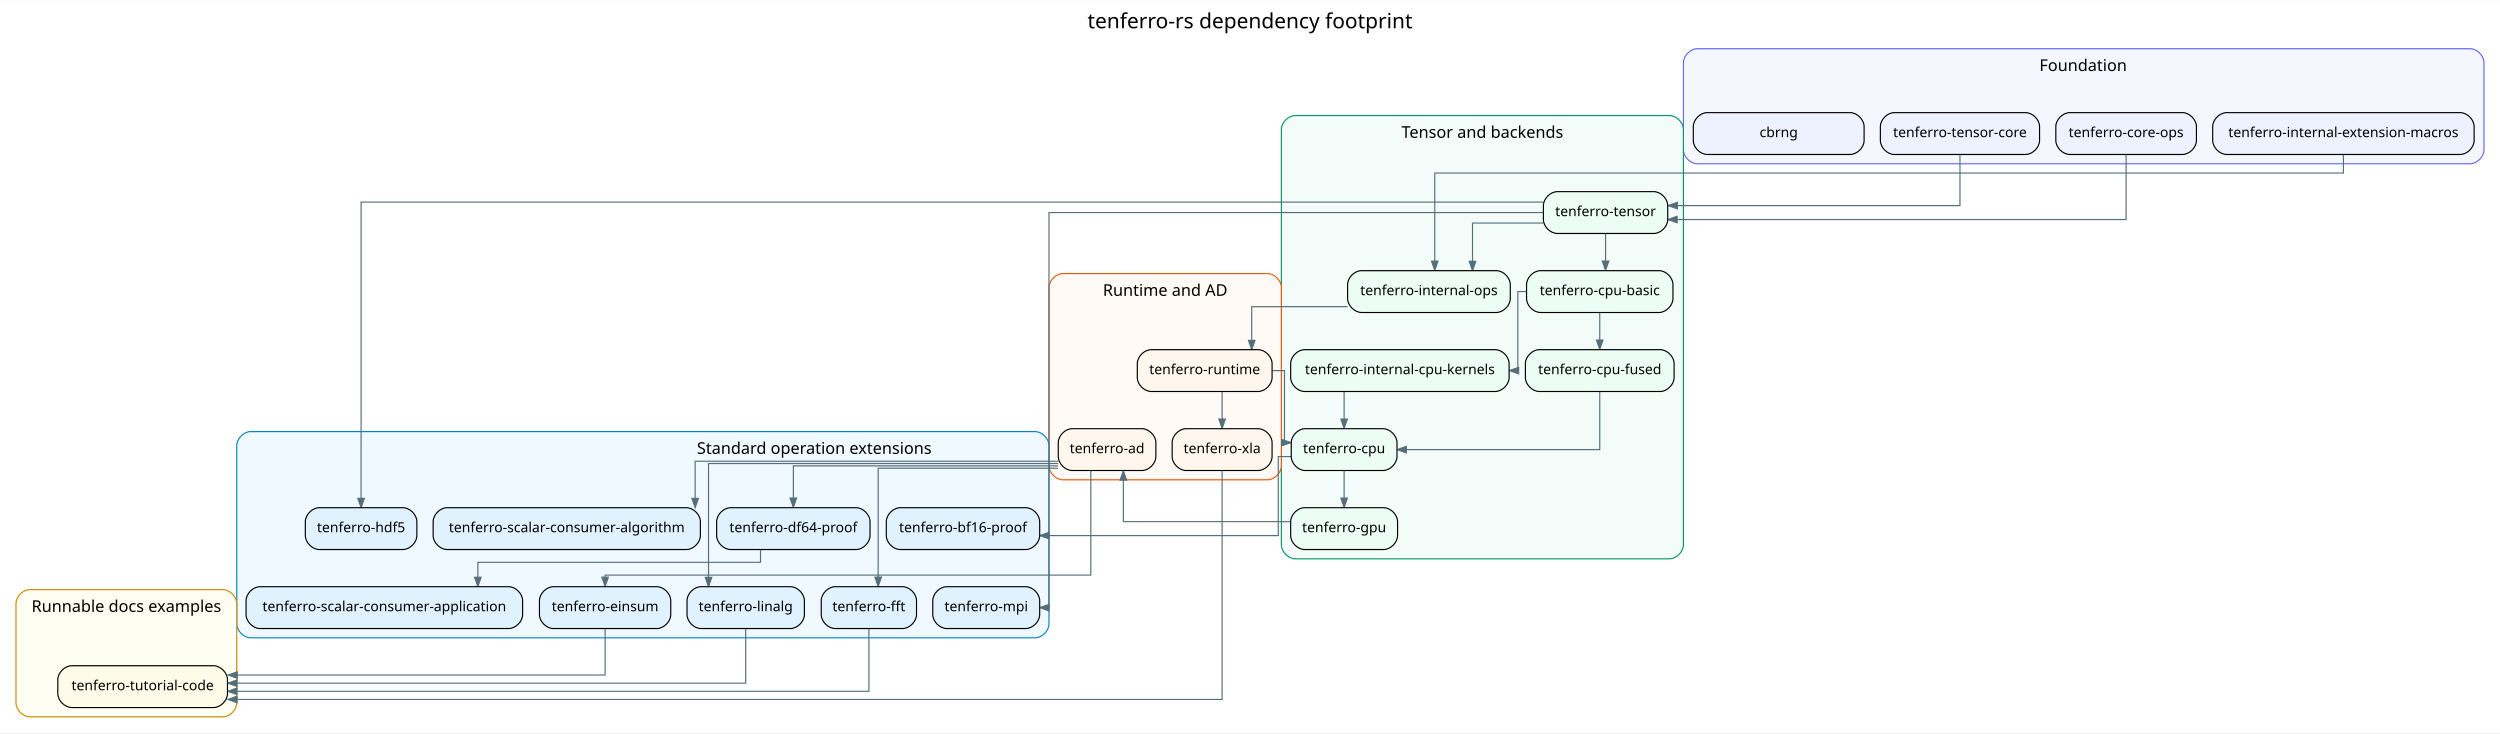
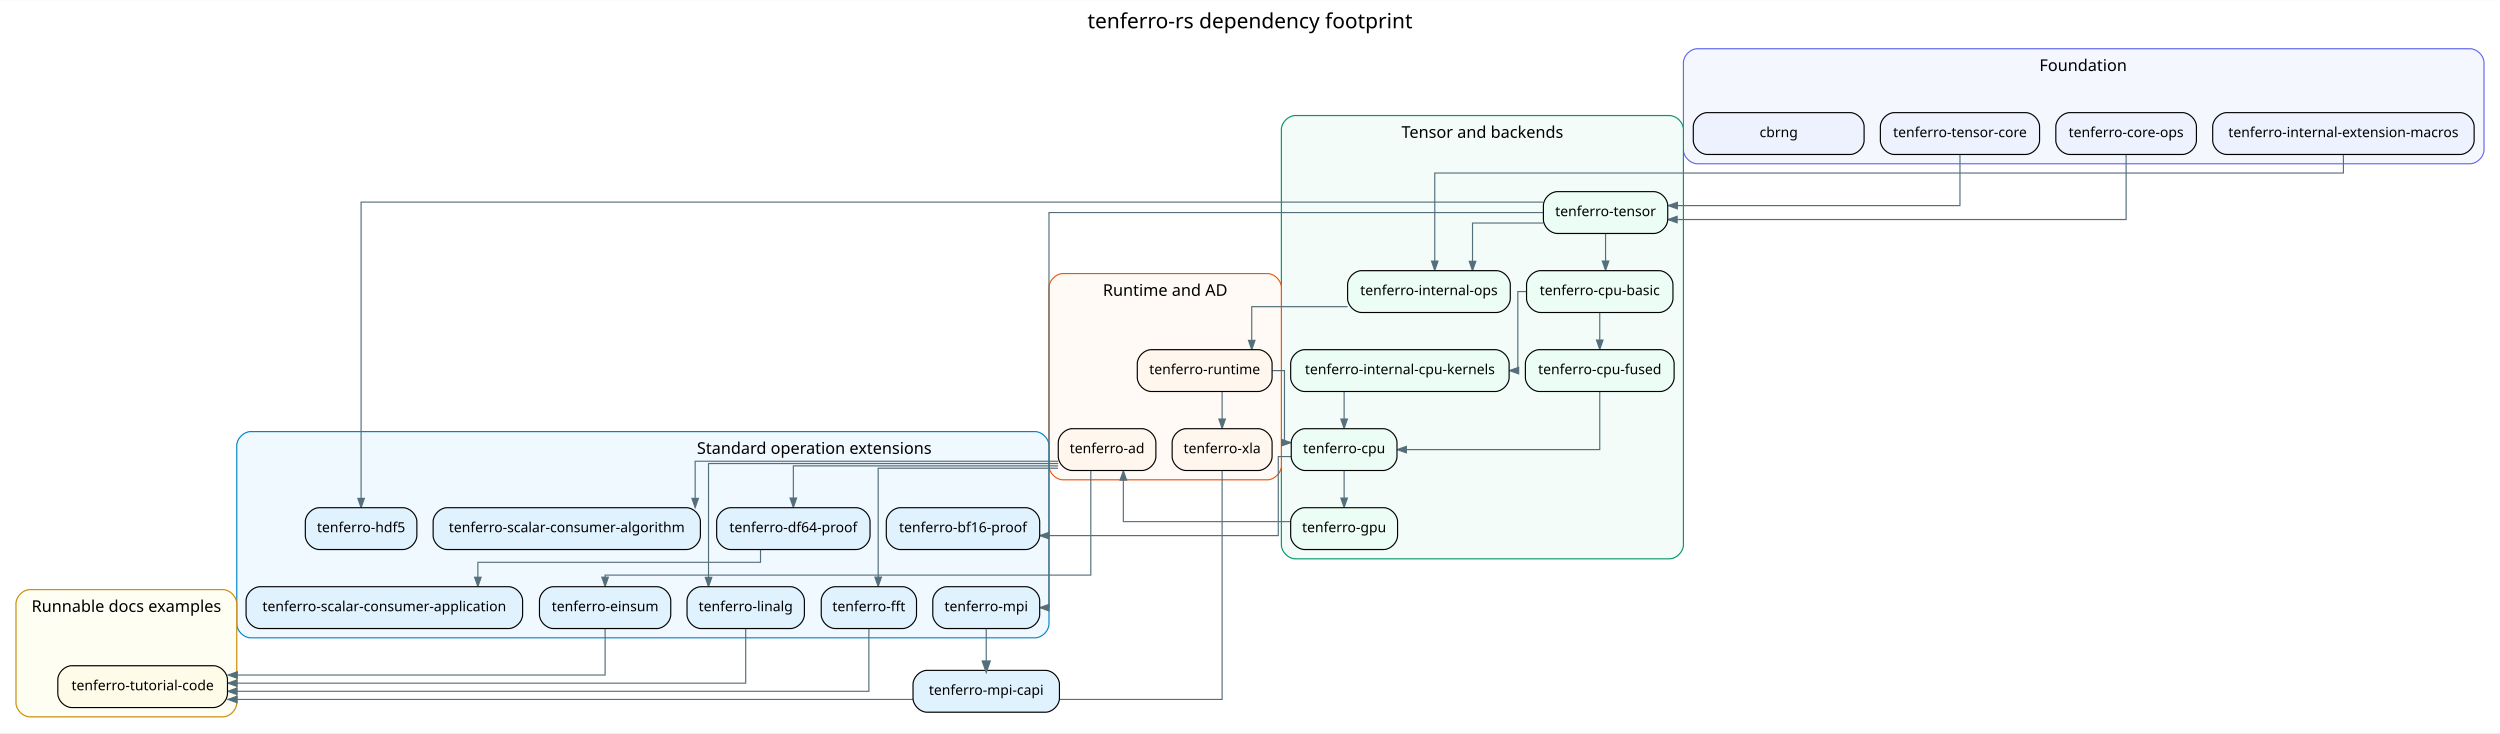
<svg xmlns="http://www.w3.org/2000/svg" xmlns:xlink="http://www.w3.org/1999/xlink" width="2152pt" height="631pt" viewBox="0.00 0.00 2151.52 630.52" role="img" aria-labelledby="dependency-footprint-title dependency-footprint-desc">
  <g id="graph0" class="graph" transform="scale(1 1) rotate(0) translate(5.76 624.76)">
    <polygon fill="#ffffff" stroke="transparent" points="-5.76,5.76 -5.76,-624.76 2145.76,-624.76 2145.76,5.76 -5.76,5.76" />
    <text text-anchor="middle" x="1070" y="-600.6" font-family="IBM Plex Sans" font-size="18.00">tenferro-rs dependency footprint</text>
    <g id="clust1" class="cluster">
      <path fill="#f5f7ff" stroke="#6366f1" d="M1455,-484C1455,-484 2120,-484 2120,-484 2126,-484 2132,-490 2132,-496 2132,-496 2132,-571 2132,-571 2132,-577 2126,-583 2120,-583 2120,-583 1455,-583 1455,-583 1449,-583 1443,-577 1443,-571 1443,-571 1443,-496 1443,-496 1443,-490 1449,-484 1455,-484" />
    </g>
    <g id="clust3" class="cluster">
      <path fill="#f3fcf8" stroke="#059669" d="M1109,-144C1109,-144 1431,-144 1431,-144 1437,-144 1443,-150 1443,-156 1443,-156 1443,-513.5 1443,-513.5 1443,-519.5 1437,-525.5 1431,-525.5 1431,-525.5 1109,-525.5 1109,-525.5 1103,-525.5 1097,-519.5 1097,-513.5 1097,-513.5 1097,-156 1097,-156 1097,-150 1103,-144 1109,-144" />
    </g>
    <g id="clust5" class="cluster">
      <path fill="#fffaf5" stroke="#ea580c" d="M909,-212C909,-212 1085,-212 1085,-212 1091,-212 1097,-218 1097,-224 1097,-224 1097,-377.5 1097,-377.5 1097,-383.5 1091,-389.5 1085,-389.5 1085,-389.5 909,-389.5 909,-389.5 903,-389.5 897,-383.5 897,-377.5 897,-377.5 897,-224 897,-224 897,-218 903,-212 909,-212" />
    </g>
    <g id="clust7" class="cluster">
      <path fill="#f0f9ff" stroke="#0284c7" d="M210,-76C210,-76 885,-76 885,-76 891,-76 897,-82 897,-88 897,-88 897,-241.5 897,-241.5 897,-247.5 891,-253.5 885,-253.5 885,-253.5 210,-253.5 210,-253.5 204,-253.5 198,-247.5 198,-241.5 198,-241.5 198,-88 198,-88 198,-82 204,-76 210,-76" />
    </g>
    <g id="clust9" class="cluster">
      <path fill="#fffef2" stroke="#ca8a04" d="M20,-8C20,-8 186,-8 186,-8 192,-8 198,-14 198,-20 198,-20 198,-105.5 198,-105.5 198,-111.5 192,-117.5 186,-117.5 186,-117.5 20,-117.5 20,-117.5 14,-117.5 8,-111.5 8,-105.5 8,-105.5 8,-20 8,-20 8,-14 14,-8 20,-8" />
    </g>
    <g id="edge1" class="edge">
      <path fill="none" stroke="#546e7a" d="M1681,-491.73C1681,-473.44 1681,-448 1681,-448 1681,-448 1437.83,-448 1437.83,-448" />
      <polygon fill="#546e7a" stroke="#546e7a" points="1437.83,-445.2 1429.83,-448 1437.83,-450.8 1437.83,-445.2" />
    </g>
    <g id="edge14" class="edge">
      <path fill="none" stroke="#546e7a" d="M2011,-491.81C2011,-483.72 2011,-476 2011,-476 2011,-476 1229,-476 1229,-476 1229,-476 1229,-400.24 1229,-400.24" />
      <polygon fill="#546e7a" stroke="#546e7a" points="1231.8,-400.24 1229,-392.24 1226.2,-400.24 1231.8,-400.24" />
    </g>
    <g id="edge2" class="edge">
      <path fill="none" stroke="#546e7a" d="M1824,-491.71C1824,-469.79 1824,-436 1824,-436 1824,-436 1437.59,-436 1437.59,-436" />
      <polygon fill="#546e7a" stroke="#546e7a" points="1437.59,-433.2 1429.59,-436 1437.59,-438.8 1437.59,-433.2" />
    </g>
    <g id="edge4" class="edge">
      <path fill="none" stroke="#546e7a" d="M1376,-423.78C1376,-423.78 1376,-400.27 1376,-400.27" />
      <polygon fill="#546e7a" stroke="#546e7a" points="1378.8,-400.27 1376,-392.27 1373.2,-400.27 1378.8,-400.27" />
    </g>
    <g id="edge13" class="edge">
      <path fill="none" stroke="#546e7a" d="M1322.44,-433C1292.64,-433 1261.5,-433 1261.5,-433 1261.5,-433 1261.5,-400.02 1261.5,-400.02" />
      <polygon fill="#546e7a" stroke="#546e7a" points="1264.3,-400.02 1261.5,-392.02 1258.7,-400.02 1264.3,-400.02" />
    </g>
    <g id="edge18" class="edge">
      <path fill="none" stroke="#546e7a" d="M1322.45,-442C1197.45,-442 897,-442 897,-442 897,-442 897,-102 897,-102 897,-102 896.2,-102 896.2,-102" />
      <polygon fill="#546e7a" stroke="#546e7a" points="897.03,-99.2 889.03,-102 897.03,-104.8 897.03,-99.2" />
    </g>
    <g id="edge19" class="edge">
      <path fill="none" stroke="#546e7a" d="M1322.15,-451C1104.97,-451 305,-451 305,-451 305,-451 305,-196.01 305,-196.01" />
      <polygon fill="#546e7a" stroke="#546e7a" points="307.8,-196.01 305,-188.01 302.2,-196.01 307.8,-196.01" />
    </g>
    <g id="edge6" class="edge">
      <path fill="none" stroke="#546e7a" d="M1151,-287.78C1151,-287.78 1151,-264.27 1151,-264.27" />
      <polygon fill="#546e7a" stroke="#546e7a" points="1153.8,-264.27 1151,-256.27 1148.2,-264.27 1153.8,-264.27" />
    </g>
    <g id="edge3" class="edge">
      <path fill="none" stroke="#546e7a" d="M1307.78,-374C1303.3,-374 1300.5,-374 1300.5,-374 1300.5,-374 1300.5,-306 1300.5,-306 1300.5,-306 1299.77,-306 1299.77,-306" />
      <polygon fill="#546e7a" stroke="#546e7a" points="1301.2,-303.2 1293.2,-306 1301.2,-308.8 1301.2,-303.2" />
    </g>
    <g id="edge5" class="edge">
      <path fill="none" stroke="#546e7a" d="M1371,-355.78C1371,-355.78 1371,-332.27 1371,-332.27" />
      <polygon fill="#546e7a" stroke="#546e7a" points="1373.8,-332.27 1371,-324.27 1368.2,-332.27 1373.8,-332.27" />
    </g>
    <g id="edge7" class="edge">
      <path fill="none" stroke="#546e7a" d="M1371,-287.78C1371,-267.63 1371,-238 1371,-238 1371,-238 1204.58,-238 1204.58,-238" />
      <polygon fill="#546e7a" stroke="#546e7a" points="1204.58,-235.2 1196.58,-238 1204.58,-240.8 1204.58,-235.2" />
    </g>
    <g id="edge9" class="edge">
      <path fill="none" stroke="#546e7a" d="M1151,-219.78C1151,-219.78 1151,-196.27 1151,-196.27" />
      <polygon fill="#546e7a" stroke="#546e7a" points="1153.8,-196.27 1151,-188.27 1148.2,-196.27 1153.8,-196.27" />
    </g>
    <g id="edge24" class="edge">
      <path fill="none" stroke="#546e7a" d="M1105.26,-232C1098.82,-232 1094.33,-232 1094.33,-232 1094.33,-232 1094.33,-164 1094.33,-164 1094.33,-164 897.03,-164 897.03,-164" />
      <polygon fill="#546e7a" stroke="#546e7a" points="897.03,-161.2 889.03,-164 897.03,-166.8 897.03,-161.2" />
    </g>
    <g id="edge12" class="edge">
      <path fill="none" stroke="#546e7a" d="M1104.52,-176C1048.27,-176 961,-176 961,-176 961,-176 961,-211.73 961,-211.73" />
      <polygon fill="#546e7a" stroke="#546e7a" points="958.2,-211.73 961,-219.73 963.8,-211.73 958.2,-211.73" />
    </g>
    <g id="edge10" class="edge">
      <path fill="none" stroke="#546e7a" d="M1154,-361C1113.91,-361 1071.5,-361 1071.5,-361 1071.5,-361 1071.5,-332.01 1071.5,-332.01" />
      <polygon fill="#546e7a" stroke="#546e7a" points="1074.3,-332.01 1071.5,-324.01 1068.7,-332.01 1074.3,-332.01" />
    </g>
    <g id="edge8" class="edge">
      <path fill="none" stroke="#546e7a" d="M1089.24,-306C1095.51,-306 1099.67,-306 1099.67,-306 1099.67,-306 1099.67,-244 1099.67,-244 1099.67,-244 1100.22,-244 1100.22,-244" />
      <polygon fill="#546e7a" stroke="#546e7a" points="1097.16,-246.8 1105.16,-244 1097.16,-241.2 1097.16,-246.8" />
    </g>
    <g id="edge11" class="edge">
      <path fill="none" stroke="#546e7a" d="M1046,-287.78C1046,-287.78 1046,-264.27 1046,-264.27" />
      <polygon fill="#546e7a" stroke="#546e7a" points="1048.8,-264.27 1046,-256.27 1043.2,-264.27 1048.8,-264.27" />
    </g>
    <g id="edge23" class="edge">
      <path fill="none" stroke="#546e7a" d="M1046,-219.67C1046,-167.68 1046,-23 1046,-23 1046,-23 198.28,-23 198.28,-23" />
      <polygon fill="#546e7a" stroke="#546e7a" points="198.28,-20.2 190.28,-23 198.28,-25.8 198.28,-20.2" />
    </g>
    <g id="edge15" class="edge">
      <path fill="none" stroke="#546e7a" d="M933,-219.68C933,-188.87 933,-130 933,-130 933,-130 515,-130 515,-130 515,-130 515,-128.21 515,-128.21" />
      <polygon fill="#546e7a" stroke="#546e7a" points="517.8,-128.21 515,-120.21 512.2,-128.21 517.8,-128.21" />
    </g>
    <g id="edge16" class="edge">
      <path fill="none" stroke="#546e7a" d="M904.94,-226C813.35,-226 604,-226 604,-226 604,-226 604,-128.03 604,-128.03" />
      <polygon fill="#546e7a" stroke="#546e7a" points="606.8,-128.03 604,-120.03 601.2,-128.03 606.8,-128.03" />
    </g>
    <g id="edge17" class="edge">
      <path fill="none" stroke="#546e7a" d="M904.74,-222C846.85,-222 750,-222 750,-222 750,-222 750,-128.23 750,-128.23" />
      <polygon fill="#546e7a" stroke="#546e7a" points="752.8,-128.23 750,-120.23 747.2,-128.23 752.8,-128.23" />
    </g>
    <g id="edge25" class="edge">
      <path fill="none" stroke="#546e7a" d="M904.81,-224C828.88,-224 677,-224 677,-224 677,-224 677,-196.28 677,-196.28" />
      <polygon fill="#546e7a" stroke="#546e7a" points="679.8,-196.28 677,-188.28 674.2,-196.28 679.8,-196.28" />
    </g>
    <g id="edge26" class="edge">
      <path fill="none" stroke="#546e7a" d="M904.94,-228C811.04,-228 592.5,-228 592.5,-228 592.5,-228 592.5,-196.03 592.5,-196.03" />
      <polygon fill="#546e7a" stroke="#546e7a" points="595.3,-196.03 592.5,-188.03 589.7,-196.03 595.3,-196.03" />
    </g>
    <g id="edge20" class="edge">
      <path fill="none" stroke="#546e7a" d="M515,-83.97C515,-66.94 515,-44 515,-44 515,-44 198.46,-44 198.46,-44" />
      <polygon fill="#546e7a" stroke="#546e7a" points="198.46,-41.2 190.46,-44 198.46,-46.8 198.46,-41.2" />
    </g>
    <g id="edge22" class="edge">
      <path fill="none" stroke="#546e7a" d="M636,-83.89C636,-64.66 636,-37 636,-37 636,-37 198.26,-37 198.26,-37" />
      <polygon fill="#546e7a" stroke="#546e7a" points="198.26,-34.2 190.26,-37 198.26,-39.8 198.26,-34.2" />
    </g>
    <g id="edge21" class="edge">
      <path fill="none" stroke="#546e7a" d="M742,-83.83C742,-62.5 742,-30 742,-30 742,-30 198.23,-30 198.23,-30" />
      <polygon fill="#546e7a" stroke="#546e7a" points="198.23,-27.2 190.23,-30 198.23,-32.8 198.23,-27.2" />
    </g>
    <g id="edge27" class="edge">
      <path fill="none" stroke="#546e7a" d="M648.75,-151.8C648.75,-145.97 648.75,-141 648.75,-141 648.75,-141 405.5,-141 405.5,-141 405.5,-141 405.5,-128.13 405.5,-128.13" />
      <polygon fill="#546e7a" stroke="#546e7a" points="408.3,-128.13 405.5,-120.13 402.7,-128.13 408.3,-128.13" />
    </g>
    <g id="node1" class="node cluster-title">
      <text text-anchor="middle" x="1787" y="-563.8" font-family="IBM Plex Sans" font-size="14.00">Foundation</text>
    </g>
    <g id="node2" class="node">
      <g id="a_node2">
        <a xlink:href="index.html#tenferro-tensor-core" xlink:title="tenferro-tensor-core" target="_parent">
          <path fill="#eef2ff" stroke="black" d="M1737.5,-528C1737.5,-528 1624.5,-528 1624.5,-528 1618.5,-528 1612.5,-522 1612.5,-516 1612.5,-516 1612.5,-504 1612.5,-504 1612.5,-498 1618.5,-492 1624.5,-492 1624.5,-492 1737.5,-492 1737.5,-492 1743.5,-492 1749.5,-498 1749.5,-504 1749.5,-504 1749.5,-516 1749.5,-516 1749.5,-522 1743.5,-528 1737.5,-528" />
          <text text-anchor="middle" x="1681" y="-506.9" font-family="IBM Plex Sans" font-size="12.00">tenferro-tensor-core</text>
        </a>
      </g>
    </g>
    <g id="node3" class="node">
      <g id="a_node3">
        <a xlink:href="index.html#tenferro-internal-extension-macros" xlink:title="tenferro-internal-extension-macros" target="_parent">
          <path fill="#eef2ff" stroke="black" d="M2111.5,-528C2111.5,-528 1910.5,-528 1910.5,-528 1904.5,-528 1898.5,-522 1898.5,-516 1898.5,-516 1898.5,-504 1898.5,-504 1898.5,-498 1904.5,-492 1910.5,-492 1910.5,-492 2111.5,-492 2111.5,-492 2117.5,-492 2123.5,-498 2123.5,-504 2123.5,-504 2123.5,-516 2123.5,-516 2123.5,-522 2117.5,-528 2111.5,-528" />
          <text text-anchor="middle" x="2011" y="-506.9" font-family="IBM Plex Sans" font-size="12.00">tenferro-internal-extension-macros</text>
        </a>
      </g>
    </g>
    <g id="node4" class="node">
      <g id="a_node4">
        <a xlink:href="index.html#tenferro-core-ops" xlink:title="tenferro-core-ops" target="_parent">
          <path fill="#eef2ff" stroke="black" d="M1872.5,-528C1872.5,-528 1775.5,-528 1775.5,-528 1769.5,-528 1763.5,-522 1763.5,-516 1763.5,-516 1763.5,-504 1763.5,-504 1763.5,-498 1769.5,-492 1775.5,-492 1775.5,-492 1872.5,-492 1872.5,-492 1878.5,-492 1884.5,-498 1884.5,-504 1884.5,-504 1884.5,-516 1884.5,-516 1884.5,-522 1878.5,-528 1872.5,-528" />
          <text text-anchor="middle" x="1824" y="-506.9" font-family="IBM Plex Sans" font-size="12.00">tenferro-core-ops</text>
        </a>
      </g>
    </g>
    <g id="node5" class="node">
      <g id="a_node5">
        <a xlink:href="index.html#cbrng" xlink:title="cbrng" target="_parent">
          <path fill="#eef2ff" stroke="black" d="M1586.5,-528C1586.5,-528 1463.5,-528 1463.5,-528 1457.5,-528 1451.5,-522 1451.5,-516 1451.5,-516 1451.5,-504 1451.5,-504 1451.5,-498 1457.5,-492 1463.5,-492 1463.5,-492 1586.5,-492 1586.5,-492 1592.5,-492 1598.5,-498 1598.5,-504 1598.5,-504 1598.5,-516 1598.5,-516 1598.5,-522 1592.5,-528 1586.5,-528" />
          <text text-anchor="middle" x="1525" y="-506.9" font-family="IBM Plex Sans" font-size="12.00">cbrng</text>
        </a>
      </g>
    </g>
    <g id="node6" class="node cluster-title">
      <text text-anchor="middle" x="1270" y="-506.3" font-family="IBM Plex Sans" font-size="14.00">Tensor and backends</text>
    </g>
    <g id="node7" class="node">
      <g id="a_node7">
        <a xlink:href="index.html#tenferro-tensor" xlink:title="tenferro-tensor" target="_parent">
          <path fill="#ecfdf5" stroke="black" d="M1417.5,-460C1417.5,-460 1334.5,-460 1334.5,-460 1328.5,-460 1322.5,-454 1322.5,-448 1322.5,-448 1322.5,-436 1322.5,-436 1322.5,-430 1328.5,-424 1334.5,-424 1334.5,-424 1417.5,-424 1417.5,-424 1423.5,-424 1429.5,-430 1429.5,-436 1429.5,-436 1429.5,-448 1429.5,-448 1429.5,-454 1423.5,-460 1417.5,-460" />
          <text text-anchor="middle" x="1376" y="-438.9" font-family="IBM Plex Sans" font-size="12.00">tenferro-tensor</text>
        </a>
      </g>
    </g>
    <g id="node8" class="node">
      <g id="a_node8">
        <a xlink:href="index.html#tenferro-internal-cpu-kernels" xlink:title="tenferro-internal-cpu-kernels" target="_parent">
          <path fill="#ecfdf5" stroke="black" d="M1281,-324C1281,-324 1117,-324 1117,-324 1111,-324 1105,-318 1105,-312 1105,-312 1105,-300 1105,-300 1105,-294 1111,-288 1117,-288 1117,-288 1281,-288 1281,-288 1287,-288 1293,-294 1293,-300 1293,-300 1293,-312 1293,-312 1293,-318 1287,-324 1281,-324" />
          <text text-anchor="middle" x="1199" y="-302.9" font-family="IBM Plex Sans" font-size="12.00">tenferro-internal-cpu-kernels</text>
        </a>
      </g>
    </g>
    <g id="node9" class="node">
      <g id="a_node9">
        <a xlink:href="index.html#tenferro-cpu-basic" xlink:title="tenferro-cpu-basic" target="_parent">
          <path fill="#ecfdf5" stroke="black" d="M1422,-392C1422,-392 1320,-392 1320,-392 1314,-392 1308,-386 1308,-380 1308,-380 1308,-368 1308,-368 1308,-362 1314,-356 1320,-356 1320,-356 1422,-356 1422,-356 1428,-356 1434,-362 1434,-368 1434,-368 1434,-380 1434,-380 1434,-386 1428,-392 1422,-392" />
          <text text-anchor="middle" x="1371" y="-370.9" font-family="IBM Plex Sans" font-size="12.00">tenferro-cpu-basic</text>
        </a>
      </g>
    </g>
    <g id="node10" class="node">
      <g id="a_node10">
        <a xlink:href="index.html#tenferro-cpu-fused" xlink:title="tenferro-cpu-fused" target="_parent">
          <path fill="#ecfdf5" stroke="black" d="M1423,-324C1423,-324 1319,-324 1319,-324 1313,-324 1307,-318 1307,-312 1307,-312 1307,-300 1307,-300 1307,-294 1313,-288 1319,-288 1319,-288 1423,-288 1423,-288 1429,-288 1435,-294 1435,-300 1435,-300 1435,-312 1435,-312 1435,-318 1429,-324 1423,-324" />
          <text text-anchor="middle" x="1371" y="-302.9" font-family="IBM Plex Sans" font-size="12.00">tenferro-cpu-fused</text>
        </a>
      </g>
    </g>
    <g id="node11" class="node">
      <g id="a_node11">
        <a xlink:href="index.html#tenferro-cpu" xlink:title="tenferro-cpu" target="_parent">
          <path fill="#ecfdf5" stroke="black" d="M1184.5,-256C1184.5,-256 1117.5,-256 1117.5,-256 1111.5,-256 1105.5,-250 1105.5,-244 1105.5,-244 1105.5,-232 1105.5,-232 1105.5,-226 1111.5,-220 1117.5,-220 1117.5,-220 1184.5,-220 1184.5,-220 1190.5,-220 1196.5,-226 1196.5,-232 1196.5,-232 1196.5,-244 1196.5,-244 1196.5,-250 1190.5,-256 1184.5,-256" />
          <text text-anchor="middle" x="1151" y="-234.9" font-family="IBM Plex Sans" font-size="12.00">tenferro-cpu</text>
        </a>
      </g>
    </g>
    <g id="node12" class="node">
      <g id="a_node12">
        <a xlink:href="index.html#tenferro-gpu" xlink:title="tenferro-gpu" target="_parent">
          <path fill="#ecfdf5" stroke="black" d="M1185,-188C1185,-188 1117,-188 1117,-188 1111,-188 1105,-182 1105,-176 1105,-176 1105,-164 1105,-164 1105,-158 1111,-152 1117,-152 1117,-152 1185,-152 1185,-152 1191,-152 1197,-158 1197,-164 1197,-164 1197,-176 1197,-176 1197,-182 1191,-188 1185,-188" />
          <text text-anchor="middle" x="1151" y="-166.9" font-family="IBM Plex Sans" font-size="12.00">tenferro-gpu</text>
        </a>
      </g>
    </g>
    <g id="node13" class="node">
      <g id="a_node13">
        <a xlink:href="index.html#tenferro-internal-ops" xlink:title="tenferro-internal-ops" target="_parent">
          <path fill="#ecfdf5" stroke="black" d="M1282,-392C1282,-392 1166,-392 1166,-392 1160,-392 1154,-386 1154,-380 1154,-380 1154,-368 1154,-368 1154,-362 1160,-356 1166,-356 1166,-356 1282,-356 1282,-356 1288,-356 1294,-362 1294,-368 1294,-368 1294,-380 1294,-380 1294,-386 1288,-392 1282,-392" />
          <text text-anchor="middle" x="1224" y="-370.9" font-family="IBM Plex Sans" font-size="12.00">tenferro-internal-ops</text>
        </a>
      </g>
    </g>
    <g id="node14" class="node cluster-title">
      <text text-anchor="middle" x="997" y="-370.3" font-family="IBM Plex Sans" font-size="14.00">Runtime and AD</text>
    </g>
    <g id="node15" class="node">
      <g id="a_node15">
        <a xlink:href="index.html#tenferro-runtime" xlink:title="tenferro-runtime" target="_parent">
          <path fill="#fff7ed" stroke="black" d="M1077,-324C1077,-324 985,-324 985,-324 979,-324 973,-318 973,-312 973,-312 973,-300 973,-300 973,-294 979,-288 985,-288 985,-288 1077,-288 1077,-288 1083,-288 1089,-294 1089,-300 1089,-300 1089,-312 1089,-312 1089,-318 1083,-324 1077,-324" />
          <text text-anchor="middle" x="1031" y="-302.9" font-family="IBM Plex Sans" font-size="12.00">tenferro-runtime</text>
        </a>
      </g>
    </g>
    <g id="node16" class="node">
      <g id="a_node16">
        <a xlink:href="index.html#tenferro-xla" xlink:title="tenferro-xla" target="_parent">
          <path fill="#fff7ed" stroke="black" d="M1077,-256C1077,-256 1015,-256 1015,-256 1009,-256 1003,-250 1003,-244 1003,-244 1003,-232 1003,-232 1003,-226 1009,-220 1015,-220 1015,-220 1077,-220 1077,-220 1083,-220 1089,-226 1089,-232 1089,-232 1089,-244 1089,-244 1089,-250 1083,-256 1077,-256" />
          <text text-anchor="middle" x="1046" y="-234.9" font-family="IBM Plex Sans" font-size="12.00">tenferro-xla</text>
        </a>
      </g>
    </g>
    <g id="node17" class="node">
      <g id="a_node17">
        <a xlink:href="index.html#tenferro-ad" xlink:title="tenferro-ad" target="_parent">
          <path fill="#fff7ed" stroke="black" d="M977,-256C977,-256 917,-256 917,-256 911,-256 905,-250 905,-244 905,-244 905,-232 905,-232 905,-226 911,-220 917,-220 917,-220 977,-220 977,-220 983,-220 989,-226 989,-232 989,-232 989,-244 989,-244 989,-250 983,-256 977,-256" />
          <text text-anchor="middle" x="947" y="-234.9" font-family="IBM Plex Sans" font-size="12.00">tenferro-ad</text>
        </a>
      </g>
    </g>
    <g id="node18" class="node cluster-title">
      <text text-anchor="middle" x="695" y="-234.3" font-family="IBM Plex Sans" font-size="14.00">Standard operation extensions</text>
    </g>
    <g id="node19" class="node">
      <g id="a_node19">
        <a xlink:href="index.html#tenferro-einsum" xlink:title="tenferro-einsum" target="_parent">
          <path fill="#e0f2fe" stroke="black" d="M559.5,-120C559.5,-120 470.5,-120 470.5,-120 464.5,-120 458.5,-114 458.5,-108 458.5,-108 458.5,-96 458.5,-96 458.5,-90 464.5,-84 470.5,-84 470.5,-84 559.5,-84 559.5,-84 565.5,-84 571.5,-90 571.5,-96 571.5,-96 571.5,-108 571.5,-108 571.5,-114 565.5,-120 559.5,-120" />
          <text text-anchor="middle" x="515" y="-98.9" font-family="IBM Plex Sans" font-size="12.00">tenferro-einsum</text>
        </a>
      </g>
    </g>
    <g id="node20" class="node">
      <g id="a_node20">
        <a xlink:href="index.html#tenferro-linalg" xlink:title="tenferro-linalg" target="_parent">
          <path fill="#e0f2fe" stroke="black" d="M674.5,-120C674.5,-120 597.5,-120 597.5,-120 591.5,-120 585.5,-114 585.5,-108 585.5,-108 585.5,-96 585.5,-96 585.5,-90 591.5,-84 597.5,-84 597.5,-84 674.5,-84 674.5,-84 680.5,-84 686.5,-90 686.5,-96 686.5,-96 686.5,-108 686.5,-108 686.5,-114 680.5,-120 674.5,-120" />
          <text text-anchor="middle" x="636" y="-98.9" font-family="IBM Plex Sans" font-size="12.00">tenferro-linalg</text>
        </a>
      </g>
    </g>
    <g id="node21" class="node">
      <g id="a_node21">
        <a xlink:href="index.html#tenferro-fft" xlink:title="tenferro-fft" target="_parent">
          <path fill="#e0f2fe" stroke="black" d="M771,-120C771,-120 713,-120 713,-120 707,-120 701,-114 701,-108 701,-108 701,-96 701,-96 701,-90 707,-84 713,-84 713,-84 771,-84 771,-84 777,-84 783,-90 783,-96 783,-96 783,-108 783,-108 783,-114 777,-120 771,-120" />
          <text text-anchor="middle" x="742" y="-98.9" font-family="IBM Plex Sans" font-size="12.00">tenferro-fft</text>
        </a>
      </g>
    </g>
    <g id="node22" class="node">
      <g id="a_node22">
        <a xlink:href="index.html#tenferro-mpi" xlink:title="tenferro-mpi" target="_parent">
          <path fill="#e0f2fe" stroke="black" d="M877,-120C877,-120 809,-120 809,-120 803,-120 797,-114 797,-108 797,-108 797,-96 797,-96 797,-90 803,-84 809,-84 809,-84 877,-84 877,-84 883,-84 889,-90 889,-96 889,-96 889,-108 889,-108 889,-114 883,-120 877,-120" />
          <text text-anchor="middle" x="843" y="-98.9" font-family="IBM Plex Sans" font-size="12.00">tenferro-mpi</text>
        </a>
      </g>
    </g>
    <g id="node23" class="node">
      <g id="a_node23">
        <a xlink:href="index.html#tenferro-hdf5" xlink:title="tenferro-hdf5" target="_parent">
          <path fill="#e0f2fe" stroke="black" d="M341,-188C341,-188 269,-188 269,-188 263,-188 257,-182 257,-176 257,-176 257,-164 257,-164 257,-158 263,-152 269,-152 269,-152 341,-152 341,-152 347,-152 353,-158 353,-164 353,-164 353,-176 353,-176 353,-182 347,-188 341,-188" />
          <text text-anchor="middle" x="305" y="-166.9" font-family="IBM Plex Sans" font-size="12.00">tenferro-hdf5</text>
        </a>
      </g>
    </g>
    <g id="node24" class="node">
      <g id="a_node24">
        <a xlink:href="index.html#tenferro-bf16-proof" xlink:title="tenferro-bf16-proof" target="_parent">
          <path fill="#e0f2fe" stroke="black" d="M877,-188C877,-188 769,-188 769,-188 763,-188 757,-182 757,-176 757,-176 757,-164 757,-164 757,-158 763,-152 769,-152 769,-152 877,-152 877,-152 883,-152 889,-158 889,-164 889,-164 889,-176 889,-176 889,-182 883,-188 877,-188" />
          <text text-anchor="middle" x="823" y="-166.9" font-family="IBM Plex Sans" font-size="12.00">tenferro-bf16-proof</text>
        </a>
      </g>
    </g>
    <g id="node25" class="node">
      <g id="a_node25">
        <a xlink:href="index.html#tenferro-df64-proof" xlink:title="tenferro-df64-proof" target="_parent">
          <path fill="#e0f2fe" stroke="black" d="M731,-188C731,-188 623,-188 623,-188 617,-188 611,-182 611,-176 611,-176 611,-164 611,-164 611,-158 617,-152 623,-152 623,-152 731,-152 731,-152 737,-152 743,-158 743,-164 743,-164 743,-176 743,-176 743,-182 737,-188 731,-188" />
          <text text-anchor="middle" x="677" y="-166.9" font-family="IBM Plex Sans" font-size="12.00">tenferro-df64-proof</text>
        </a>
      </g>
    </g>
    <g id="node26" class="node">
      <g id="a_node26">
        <a xlink:href="index.html#tenferro-scalar-consumer-algorithm" xlink:title="tenferro-scalar-consumer-algorithm" target="_parent">
          <path fill="#e0f2fe" stroke="black" d="M585,-188C585,-188 379,-188 379,-188 373,-188 367,-182 367,-176 367,-176 367,-164 367,-164 367,-158 373,-152 379,-152 379,-152 585,-152 585,-152 591,-152 597,-158 597,-164 597,-164 597,-176 597,-176 597,-182 591,-188 585,-188" />
          <text text-anchor="middle" x="482" y="-166.9" font-family="IBM Plex Sans" font-size="12.00">tenferro-scalar-consumer-algorithm</text>
        </a>
      </g>
    </g>
    <g id="node27" class="node">
      <g id="a_node27">
        <a xlink:href="index.html#tenferro-scalar-consumer-application" xlink:title="tenferro-scalar-consumer-application" target="_parent">
          <path fill="#e0f2fe" stroke="black" d="M432,-120C432,-120 218,-120 218,-120 212,-120 206,-114 206,-108 206,-108 206,-96 206,-96 206,-90 212,-84 218,-84 218,-84 432,-84 432,-84 438,-84 444,-90 444,-96 444,-96 444,-108 444,-108 444,-114 438,-120 432,-120" />
          <text text-anchor="middle" x="325" y="-98.9" font-family="IBM Plex Sans" font-size="12.00">tenferro-scalar-consumer-application</text>
        </a>
      </g>
    </g>
    <g id="node28" class="node cluster-title">
      <text text-anchor="middle" x="103" y="-98.3" font-family="IBM Plex Sans" font-size="14.00">Runnable docs examples</text>
    </g>
    <g id="node29" class="node">
      <g id="a_node29">
        <a xlink:href="index.html#tenferro-tutorial-code" xlink:title="tenferro-tutorial-code" target="_parent">
          <path fill="#fefce8" stroke="black" d="M178,-52C178,-52 56,-52 56,-52 50,-52 44,-46 44,-40 44,-40 44,-28 44,-28 44,-22 50,-16 56,-16 56,-16 178,-16 178,-16 184,-16 190,-22 190,-28 190,-28 190,-40 190,-40 190,-46 184,-52 178,-52" />
          <text text-anchor="middle" x="117" y="-30.9" font-family="IBM Plex Sans" font-size="12.00">tenferro-tutorial-code</text>
        </a>
      </g>
    </g>
+     <g id="node30" class="node">
+       <g id="a_node30">
+         <a xlink:href="index.html#tenferro-mpi-capi" xlink:title="tenferro-mpi-capi" target="_parent">
+           <path fill="#e0f2fe" stroke="black" d="M894,-48C894,-48 792,-48 792,-48 786,-48 780,-42 780,-36 780,-36 780,-24 780,-24 780,-18 786,-12 792,-12 792,-12 894,-12 894,-12 900,-12 906,-18 906,-24 906,-24 906,-36 906,-36 906,-42 900,-48 894,-48" />
+           <text text-anchor="middle" x="843" y="-26.9" font-family="IBM Plex Sans" font-size="12.00">tenferro-mpi-capi</text>
+         </a>
+       </g>
+     </g>
+     <g id="edge28" class="edge">
+       <path fill="none" stroke="#546e7a" d="M843,-83.8C843,-75.5 843,-65 843,-56.2" />
+       <polygon fill="#546e7a" stroke="#546e7a" points="846.5,-56.1 843,-46.1 839.5,-56.1 846.5,-56.1" />
+     </g>
  </g>
</svg>
